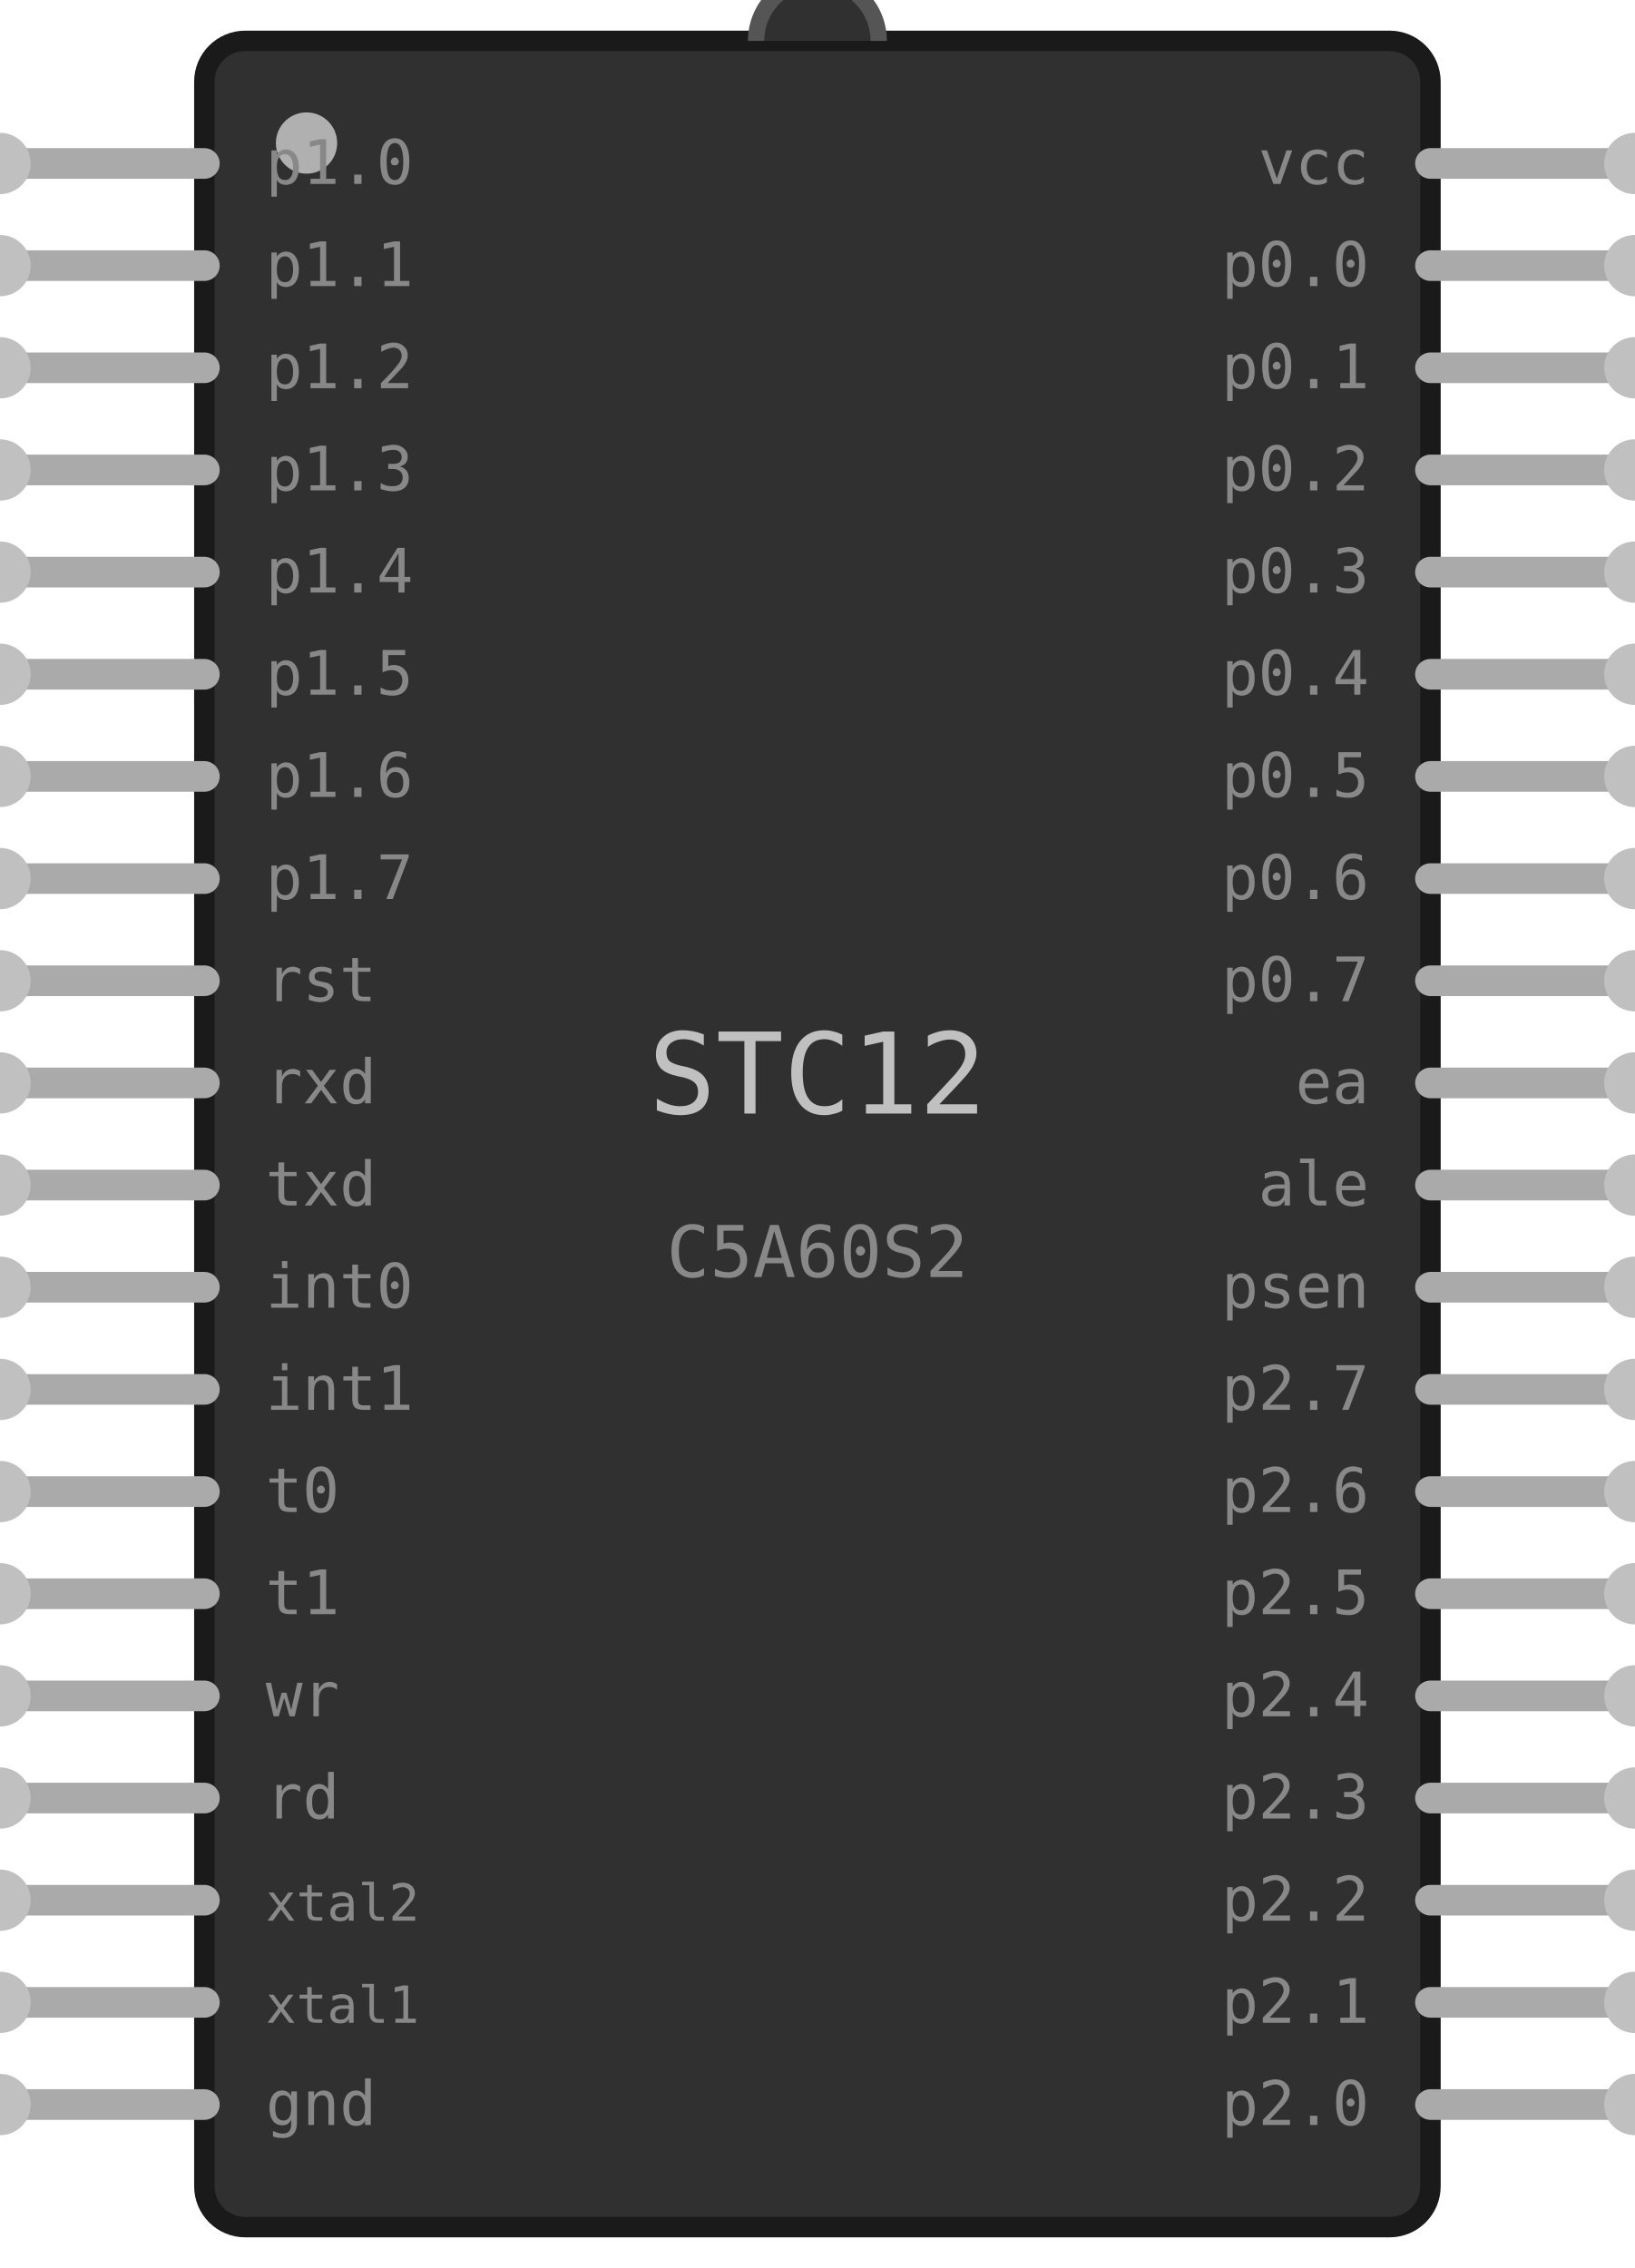
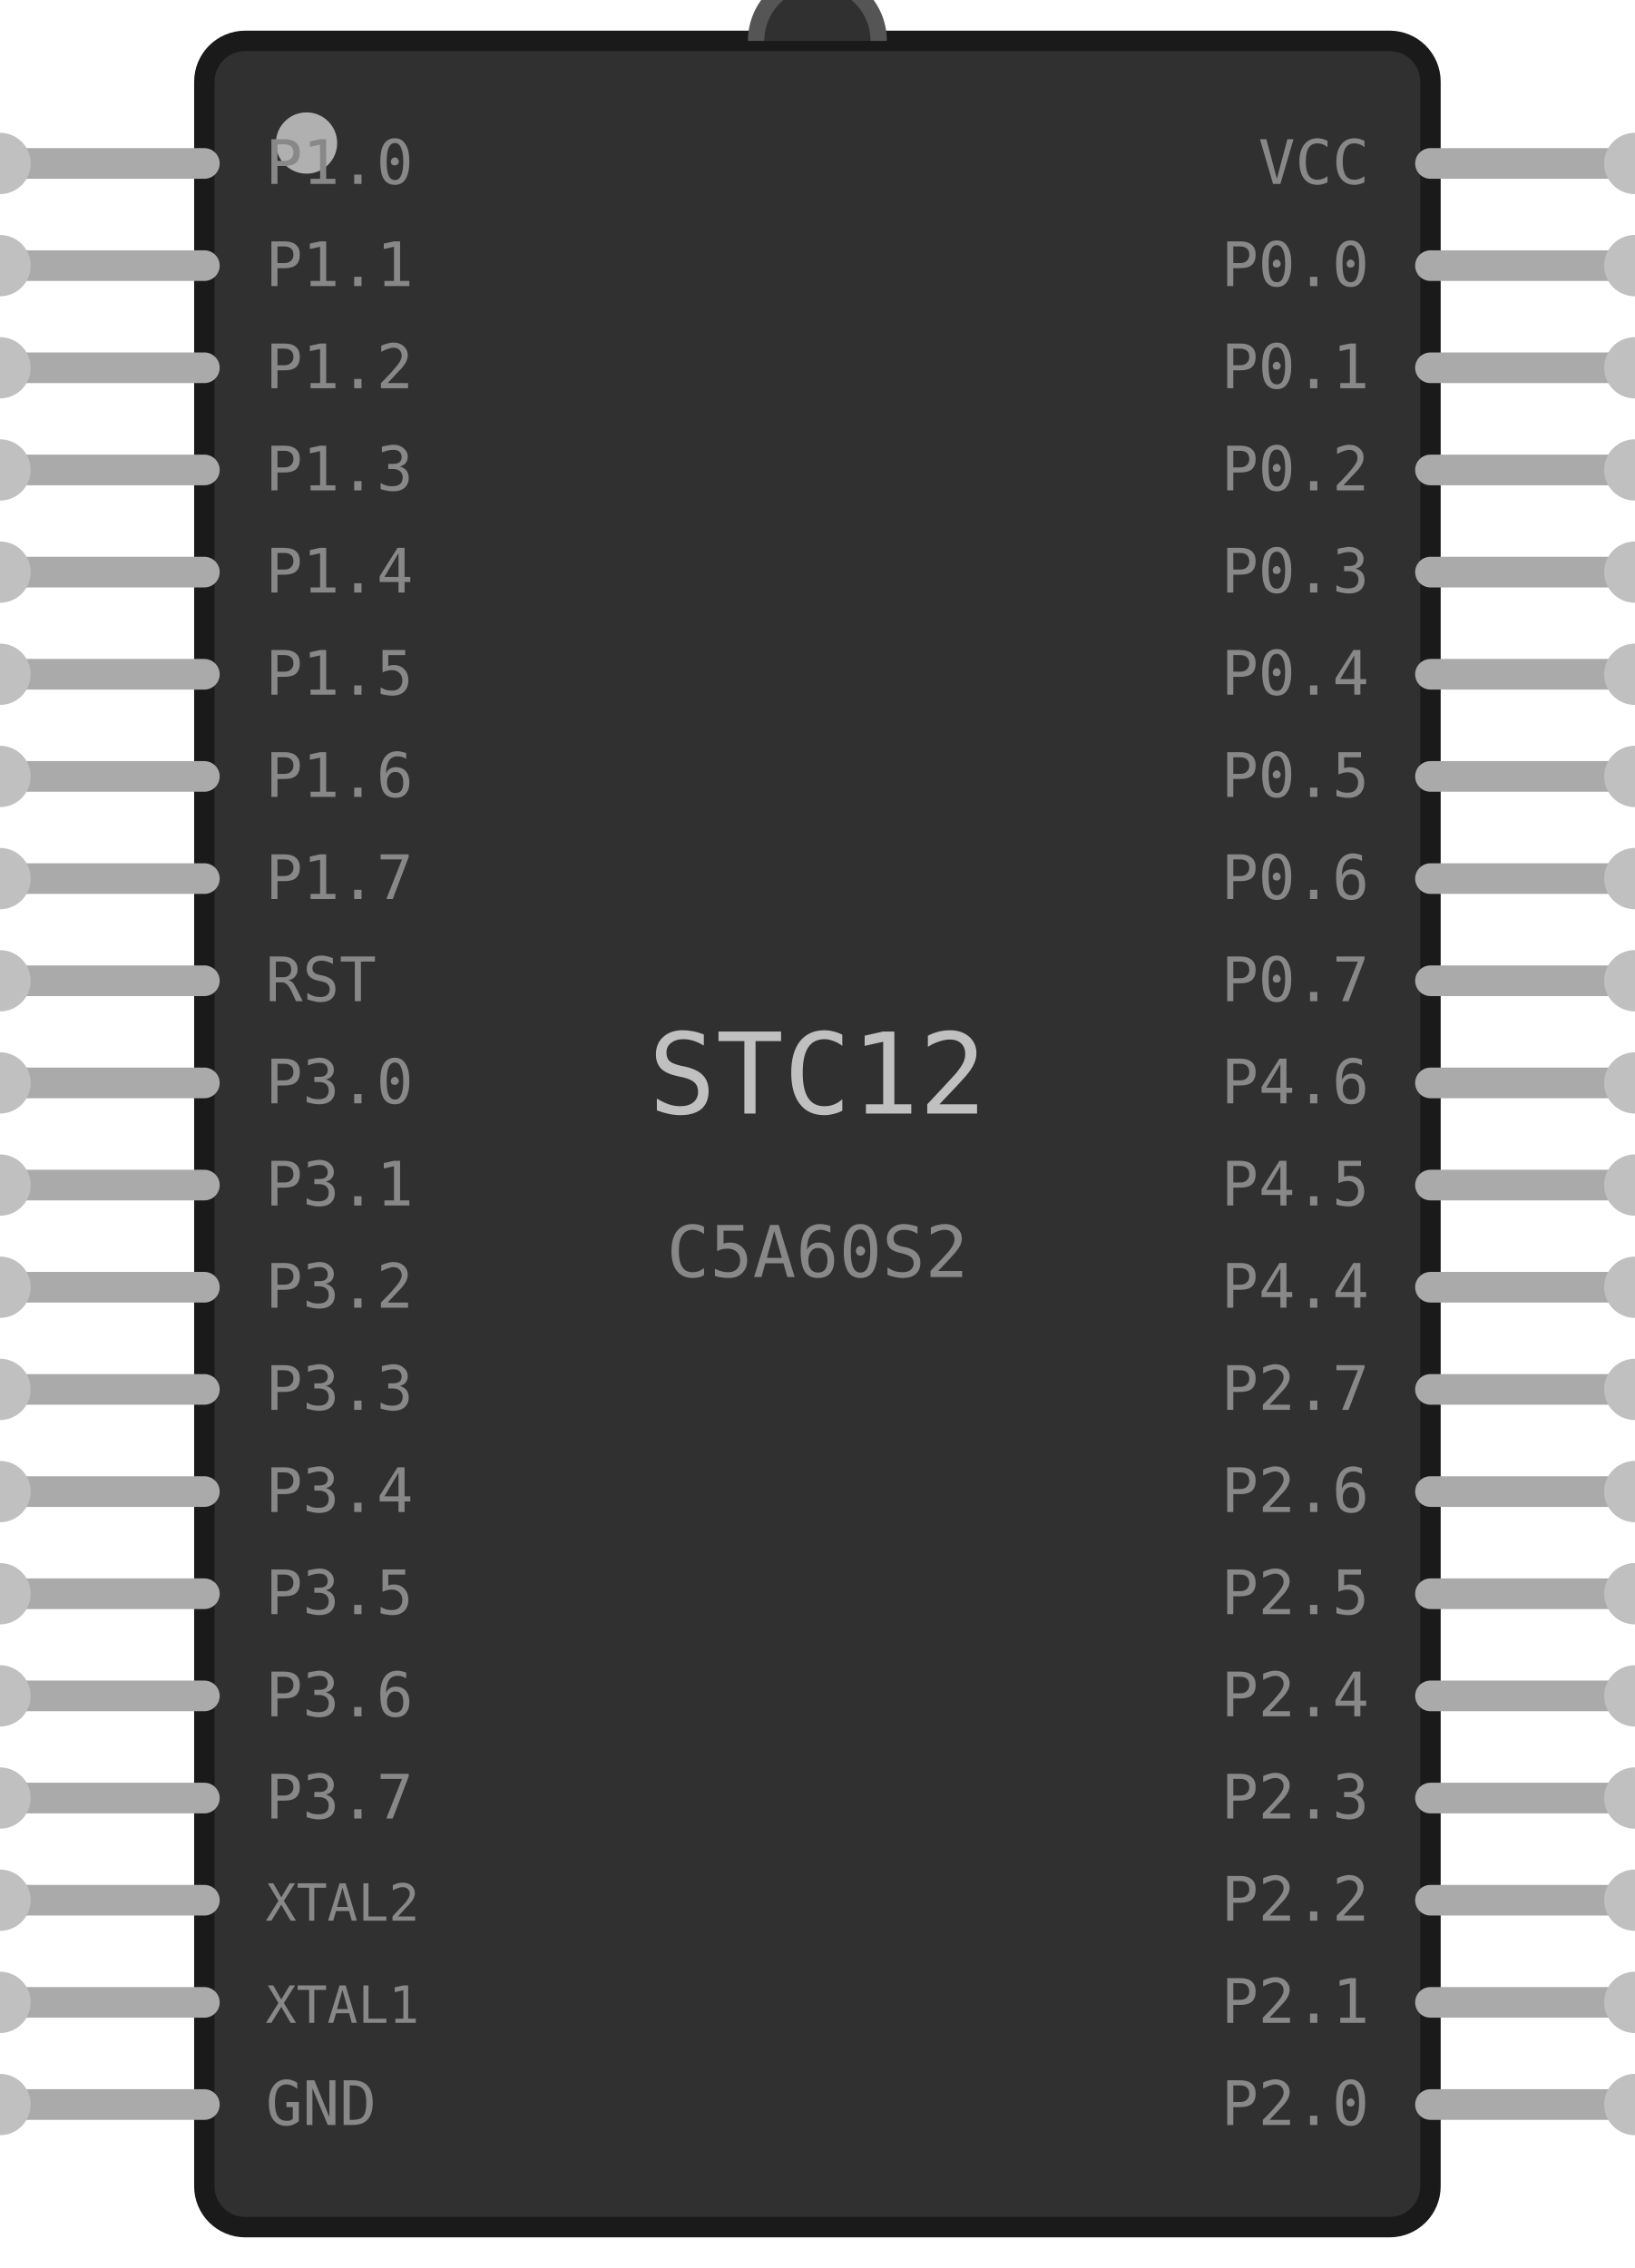
<svg xmlns="http://www.w3.org/2000/svg" viewBox="0 0 80 111" width="80" height="111">
  <rect x="10" y="2" width="60" height="107" rx="2" fill="#303030" stroke="#1a1a1a" stroke-width="1" />
  <path d="M37 2 A3 3 0 0 1 43 2" fill="#303030" stroke="#555" stroke-width="0.8" />
  <circle cx="15" cy="7" r="1.5" fill="#b0b0b0" />
  <text x="40" y="54.5" text-anchor="middle" font-family="monospace" font-size="5.5" fill="#c0c0c0">STC12</text>
  <text x="40" y="62.5" text-anchor="middle" font-family="monospace" font-size="3.5" fill="#888">C5A60S2</text>
  <line x1="0" y1="8" x2="10" y2="8" stroke="#aaa" stroke-width="1.5" stroke-linecap="round" />
  <circle cx="0" cy="8" r="1.5" fill="#c0c0c0" />
-   <text x="13" y="9" font-family="monospace" font-size="3" fill="#888">p1.0</text>
+   <text x="13" y="9" font-family="monospace" font-size="3" fill="#888">P1.0</text>
  <line x1="0" y1="13" x2="10" y2="13" stroke="#aaa" stroke-width="1.5" stroke-linecap="round" />
  <circle cx="0" cy="13" r="1.5" fill="#c0c0c0" />
-   <text x="13" y="14" font-family="monospace" font-size="3" fill="#888">p1.1</text>
+   <text x="13" y="14" font-family="monospace" font-size="3" fill="#888">P1.1</text>
  <line x1="0" y1="18" x2="10" y2="18" stroke="#aaa" stroke-width="1.5" stroke-linecap="round" />
  <circle cx="0" cy="18" r="1.5" fill="#c0c0c0" />
-   <text x="13" y="19" font-family="monospace" font-size="3" fill="#888">p1.2</text>
+   <text x="13" y="19" font-family="monospace" font-size="3" fill="#888">P1.2</text>
  <line x1="0" y1="23" x2="10" y2="23" stroke="#aaa" stroke-width="1.5" stroke-linecap="round" />
  <circle cx="0" cy="23" r="1.5" fill="#c0c0c0" />
-   <text x="13" y="24" font-family="monospace" font-size="3" fill="#888">p1.3</text>
+   <text x="13" y="24" font-family="monospace" font-size="3" fill="#888">P1.3</text>
  <line x1="0" y1="28" x2="10" y2="28" stroke="#aaa" stroke-width="1.5" stroke-linecap="round" />
  <circle cx="0" cy="28" r="1.5" fill="#c0c0c0" />
-   <text x="13" y="29" font-family="monospace" font-size="3" fill="#888">p1.4</text>
+   <text x="13" y="29" font-family="monospace" font-size="3" fill="#888">P1.4</text>
  <line x1="0" y1="33" x2="10" y2="33" stroke="#aaa" stroke-width="1.5" stroke-linecap="round" />
  <circle cx="0" cy="33" r="1.5" fill="#c0c0c0" />
-   <text x="13" y="34" font-family="monospace" font-size="3" fill="#888">p1.5</text>
+   <text x="13" y="34" font-family="monospace" font-size="3" fill="#888">P1.5</text>
  <line x1="0" y1="38" x2="10" y2="38" stroke="#aaa" stroke-width="1.5" stroke-linecap="round" />
  <circle cx="0" cy="38" r="1.5" fill="#c0c0c0" />
-   <text x="13" y="39" font-family="monospace" font-size="3" fill="#888">p1.6</text>
+   <text x="13" y="39" font-family="monospace" font-size="3" fill="#888">P1.6</text>
  <line x1="0" y1="43" x2="10" y2="43" stroke="#aaa" stroke-width="1.5" stroke-linecap="round" />
  <circle cx="0" cy="43" r="1.5" fill="#c0c0c0" />
-   <text x="13" y="44" font-family="monospace" font-size="3" fill="#888">p1.7</text>
+   <text x="13" y="44" font-family="monospace" font-size="3" fill="#888">P1.7</text>
  <line x1="0" y1="48" x2="10" y2="48" stroke="#aaa" stroke-width="1.5" stroke-linecap="round" />
  <circle cx="0" cy="48" r="1.5" fill="#c0c0c0" />
-   <text x="13" y="49" font-family="monospace" font-size="3" fill="#888">rst</text>
+   <text x="13" y="49" font-family="monospace" font-size="3" fill="#888">RST</text>
  <line x1="0" y1="53" x2="10" y2="53" stroke="#aaa" stroke-width="1.5" stroke-linecap="round" />
  <circle cx="0" cy="53" r="1.5" fill="#c0c0c0" />
-   <text x="13" y="54" font-family="monospace" font-size="3" fill="#888">rxd</text>
+   <text x="13" y="54" font-family="monospace" font-size="3" fill="#888">P3.0</text>
  <line x1="0" y1="58" x2="10" y2="58" stroke="#aaa" stroke-width="1.5" stroke-linecap="round" />
  <circle cx="0" cy="58" r="1.5" fill="#c0c0c0" />
-   <text x="13" y="59" font-family="monospace" font-size="3" fill="#888">txd</text>
+   <text x="13" y="59" font-family="monospace" font-size="3" fill="#888">P3.1</text>
  <line x1="0" y1="63" x2="10" y2="63" stroke="#aaa" stroke-width="1.5" stroke-linecap="round" />
  <circle cx="0" cy="63" r="1.5" fill="#c0c0c0" />
-   <text x="13" y="64" font-family="monospace" font-size="3" fill="#888">int0</text>
+   <text x="13" y="64" font-family="monospace" font-size="3" fill="#888">P3.2</text>
  <line x1="0" y1="68" x2="10" y2="68" stroke="#aaa" stroke-width="1.5" stroke-linecap="round" />
  <circle cx="0" cy="68" r="1.5" fill="#c0c0c0" />
-   <text x="13" y="69" font-family="monospace" font-size="3" fill="#888">int1</text>
+   <text x="13" y="69" font-family="monospace" font-size="3" fill="#888">P3.3</text>
  <line x1="0" y1="73" x2="10" y2="73" stroke="#aaa" stroke-width="1.5" stroke-linecap="round" />
  <circle cx="0" cy="73" r="1.5" fill="#c0c0c0" />
-   <text x="13" y="74" font-family="monospace" font-size="3" fill="#888">t0</text>
+   <text x="13" y="74" font-family="monospace" font-size="3" fill="#888">P3.4</text>
  <line x1="0" y1="78" x2="10" y2="78" stroke="#aaa" stroke-width="1.5" stroke-linecap="round" />
  <circle cx="0" cy="78" r="1.5" fill="#c0c0c0" />
-   <text x="13" y="79" font-family="monospace" font-size="3" fill="#888">t1</text>
+   <text x="13" y="79" font-family="monospace" font-size="3" fill="#888">P3.5</text>
  <line x1="0" y1="83" x2="10" y2="83" stroke="#aaa" stroke-width="1.5" stroke-linecap="round" />
  <circle cx="0" cy="83" r="1.5" fill="#c0c0c0" />
-   <text x="13" y="84" font-family="monospace" font-size="3" fill="#888">wr</text>
+   <text x="13" y="84" font-family="monospace" font-size="3" fill="#888">P3.6</text>
  <line x1="0" y1="88" x2="10" y2="88" stroke="#aaa" stroke-width="1.5" stroke-linecap="round" />
  <circle cx="0" cy="88" r="1.5" fill="#c0c0c0" />
-   <text x="13" y="89" font-family="monospace" font-size="3" fill="#888">rd</text>
+   <text x="13" y="89" font-family="monospace" font-size="3" fill="#888">P3.7</text>
  <line x1="0" y1="93" x2="10" y2="93" stroke="#aaa" stroke-width="1.5" stroke-linecap="round" />
  <circle cx="0" cy="93" r="1.5" fill="#c0c0c0" />
-   <text x="13" y="94" font-family="monospace" font-size="2.5" fill="#888">xtal2</text>
+   <text x="13" y="94" font-family="monospace" font-size="2.5" fill="#888">XTAL2</text>
  <line x1="0" y1="98" x2="10" y2="98" stroke="#aaa" stroke-width="1.5" stroke-linecap="round" />
  <circle cx="0" cy="98" r="1.5" fill="#c0c0c0" />
-   <text x="13" y="99" font-family="monospace" font-size="2.5" fill="#888">xtal1</text>
+   <text x="13" y="99" font-family="monospace" font-size="2.5" fill="#888">XTAL1</text>
  <line x1="0" y1="103" x2="10" y2="103" stroke="#aaa" stroke-width="1.5" stroke-linecap="round" />
  <circle cx="0" cy="103" r="1.5" fill="#c0c0c0" />
-   <text x="13" y="104" font-family="monospace" font-size="3" fill="#888">gnd</text>
+   <text x="13" y="104" font-family="monospace" font-size="3" fill="#888">GND</text>
  <line x1="70" y1="103" x2="80" y2="103" stroke="#aaa" stroke-width="1.5" stroke-linecap="round" />
  <circle cx="80" cy="103" r="1.5" fill="#c0c0c0" />
-   <text x="67" y="104" text-anchor="end" font-family="monospace" font-size="3" fill="#888">p2.0</text>
+   <text x="67" y="104" text-anchor="end" font-family="monospace" font-size="3" fill="#888">P2.0</text>
  <line x1="70" y1="98" x2="80" y2="98" stroke="#aaa" stroke-width="1.5" stroke-linecap="round" />
  <circle cx="80" cy="98" r="1.5" fill="#c0c0c0" />
-   <text x="67" y="99" text-anchor="end" font-family="monospace" font-size="3" fill="#888">p2.1</text>
+   <text x="67" y="99" text-anchor="end" font-family="monospace" font-size="3" fill="#888">P2.1</text>
  <line x1="70" y1="93" x2="80" y2="93" stroke="#aaa" stroke-width="1.5" stroke-linecap="round" />
  <circle cx="80" cy="93" r="1.5" fill="#c0c0c0" />
-   <text x="67" y="94" text-anchor="end" font-family="monospace" font-size="3" fill="#888">p2.2</text>
+   <text x="67" y="94" text-anchor="end" font-family="monospace" font-size="3" fill="#888">P2.2</text>
  <line x1="70" y1="88" x2="80" y2="88" stroke="#aaa" stroke-width="1.5" stroke-linecap="round" />
  <circle cx="80" cy="88" r="1.5" fill="#c0c0c0" />
-   <text x="67" y="89" text-anchor="end" font-family="monospace" font-size="3" fill="#888">p2.3</text>
+   <text x="67" y="89" text-anchor="end" font-family="monospace" font-size="3" fill="#888">P2.3</text>
  <line x1="70" y1="83" x2="80" y2="83" stroke="#aaa" stroke-width="1.5" stroke-linecap="round" />
  <circle cx="80" cy="83" r="1.5" fill="#c0c0c0" />
-   <text x="67" y="84" text-anchor="end" font-family="monospace" font-size="3" fill="#888">p2.4</text>
+   <text x="67" y="84" text-anchor="end" font-family="monospace" font-size="3" fill="#888">P2.4</text>
  <line x1="70" y1="78" x2="80" y2="78" stroke="#aaa" stroke-width="1.5" stroke-linecap="round" />
  <circle cx="80" cy="78" r="1.5" fill="#c0c0c0" />
-   <text x="67" y="79" text-anchor="end" font-family="monospace" font-size="3" fill="#888">p2.5</text>
+   <text x="67" y="79" text-anchor="end" font-family="monospace" font-size="3" fill="#888">P2.5</text>
  <line x1="70" y1="73" x2="80" y2="73" stroke="#aaa" stroke-width="1.5" stroke-linecap="round" />
  <circle cx="80" cy="73" r="1.5" fill="#c0c0c0" />
-   <text x="67" y="74" text-anchor="end" font-family="monospace" font-size="3" fill="#888">p2.6</text>
+   <text x="67" y="74" text-anchor="end" font-family="monospace" font-size="3" fill="#888">P2.6</text>
  <line x1="70" y1="68" x2="80" y2="68" stroke="#aaa" stroke-width="1.5" stroke-linecap="round" />
  <circle cx="80" cy="68" r="1.5" fill="#c0c0c0" />
-   <text x="67" y="69" text-anchor="end" font-family="monospace" font-size="3" fill="#888">p2.7</text>
+   <text x="67" y="69" text-anchor="end" font-family="monospace" font-size="3" fill="#888">P2.7</text>
  <line x1="70" y1="63" x2="80" y2="63" stroke="#aaa" stroke-width="1.5" stroke-linecap="round" />
  <circle cx="80" cy="63" r="1.5" fill="#c0c0c0" />
-   <text x="67" y="64" text-anchor="end" font-family="monospace" font-size="3" fill="#888">psen</text>
+   <text x="67" y="64" text-anchor="end" font-family="monospace" font-size="3" fill="#888">P4.4</text>
  <line x1="70" y1="58" x2="80" y2="58" stroke="#aaa" stroke-width="1.5" stroke-linecap="round" />
  <circle cx="80" cy="58" r="1.5" fill="#c0c0c0" />
-   <text x="67" y="59" text-anchor="end" font-family="monospace" font-size="3" fill="#888">ale</text>
+   <text x="67" y="59" text-anchor="end" font-family="monospace" font-size="3" fill="#888">P4.5</text>
  <line x1="70" y1="53" x2="80" y2="53" stroke="#aaa" stroke-width="1.5" stroke-linecap="round" />
  <circle cx="80" cy="53" r="1.5" fill="#c0c0c0" />
-   <text x="67" y="54" text-anchor="end" font-family="monospace" font-size="3" fill="#888">ea</text>
+   <text x="67" y="54" text-anchor="end" font-family="monospace" font-size="3" fill="#888">P4.6</text>
  <line x1="70" y1="48" x2="80" y2="48" stroke="#aaa" stroke-width="1.5" stroke-linecap="round" />
  <circle cx="80" cy="48" r="1.5" fill="#c0c0c0" />
-   <text x="67" y="49" text-anchor="end" font-family="monospace" font-size="3" fill="#888">p0.7</text>
+   <text x="67" y="49" text-anchor="end" font-family="monospace" font-size="3" fill="#888">P0.7</text>
  <line x1="70" y1="43" x2="80" y2="43" stroke="#aaa" stroke-width="1.5" stroke-linecap="round" />
  <circle cx="80" cy="43" r="1.5" fill="#c0c0c0" />
-   <text x="67" y="44" text-anchor="end" font-family="monospace" font-size="3" fill="#888">p0.6</text>
+   <text x="67" y="44" text-anchor="end" font-family="monospace" font-size="3" fill="#888">P0.6</text>
  <line x1="70" y1="38" x2="80" y2="38" stroke="#aaa" stroke-width="1.5" stroke-linecap="round" />
  <circle cx="80" cy="38" r="1.5" fill="#c0c0c0" />
-   <text x="67" y="39" text-anchor="end" font-family="monospace" font-size="3" fill="#888">p0.5</text>
+   <text x="67" y="39" text-anchor="end" font-family="monospace" font-size="3" fill="#888">P0.5</text>
  <line x1="70" y1="33" x2="80" y2="33" stroke="#aaa" stroke-width="1.5" stroke-linecap="round" />
  <circle cx="80" cy="33" r="1.5" fill="#c0c0c0" />
-   <text x="67" y="34" text-anchor="end" font-family="monospace" font-size="3" fill="#888">p0.4</text>
+   <text x="67" y="34" text-anchor="end" font-family="monospace" font-size="3" fill="#888">P0.4</text>
  <line x1="70" y1="28" x2="80" y2="28" stroke="#aaa" stroke-width="1.5" stroke-linecap="round" />
  <circle cx="80" cy="28" r="1.5" fill="#c0c0c0" />
-   <text x="67" y="29" text-anchor="end" font-family="monospace" font-size="3" fill="#888">p0.3</text>
+   <text x="67" y="29" text-anchor="end" font-family="monospace" font-size="3" fill="#888">P0.3</text>
  <line x1="70" y1="23" x2="80" y2="23" stroke="#aaa" stroke-width="1.5" stroke-linecap="round" />
  <circle cx="80" cy="23" r="1.5" fill="#c0c0c0" />
-   <text x="67" y="24" text-anchor="end" font-family="monospace" font-size="3" fill="#888">p0.2</text>
+   <text x="67" y="24" text-anchor="end" font-family="monospace" font-size="3" fill="#888">P0.2</text>
  <line x1="70" y1="18" x2="80" y2="18" stroke="#aaa" stroke-width="1.5" stroke-linecap="round" />
  <circle cx="80" cy="18" r="1.5" fill="#c0c0c0" />
-   <text x="67" y="19" text-anchor="end" font-family="monospace" font-size="3" fill="#888">p0.1</text>
+   <text x="67" y="19" text-anchor="end" font-family="monospace" font-size="3" fill="#888">P0.1</text>
  <line x1="70" y1="13" x2="80" y2="13" stroke="#aaa" stroke-width="1.5" stroke-linecap="round" />
  <circle cx="80" cy="13" r="1.5" fill="#c0c0c0" />
-   <text x="67" y="14" text-anchor="end" font-family="monospace" font-size="3" fill="#888">p0.0</text>
+   <text x="67" y="14" text-anchor="end" font-family="monospace" font-size="3" fill="#888">P0.0</text>
  <line x1="70" y1="8" x2="80" y2="8" stroke="#aaa" stroke-width="1.5" stroke-linecap="round" />
  <circle cx="80" cy="8" r="1.5" fill="#c0c0c0" />
-   <text x="67" y="9" text-anchor="end" font-family="monospace" font-size="3" fill="#888">vcc</text>
+   <text x="67" y="9" text-anchor="end" font-family="monospace" font-size="3" fill="#888">VCC</text>
</svg>
